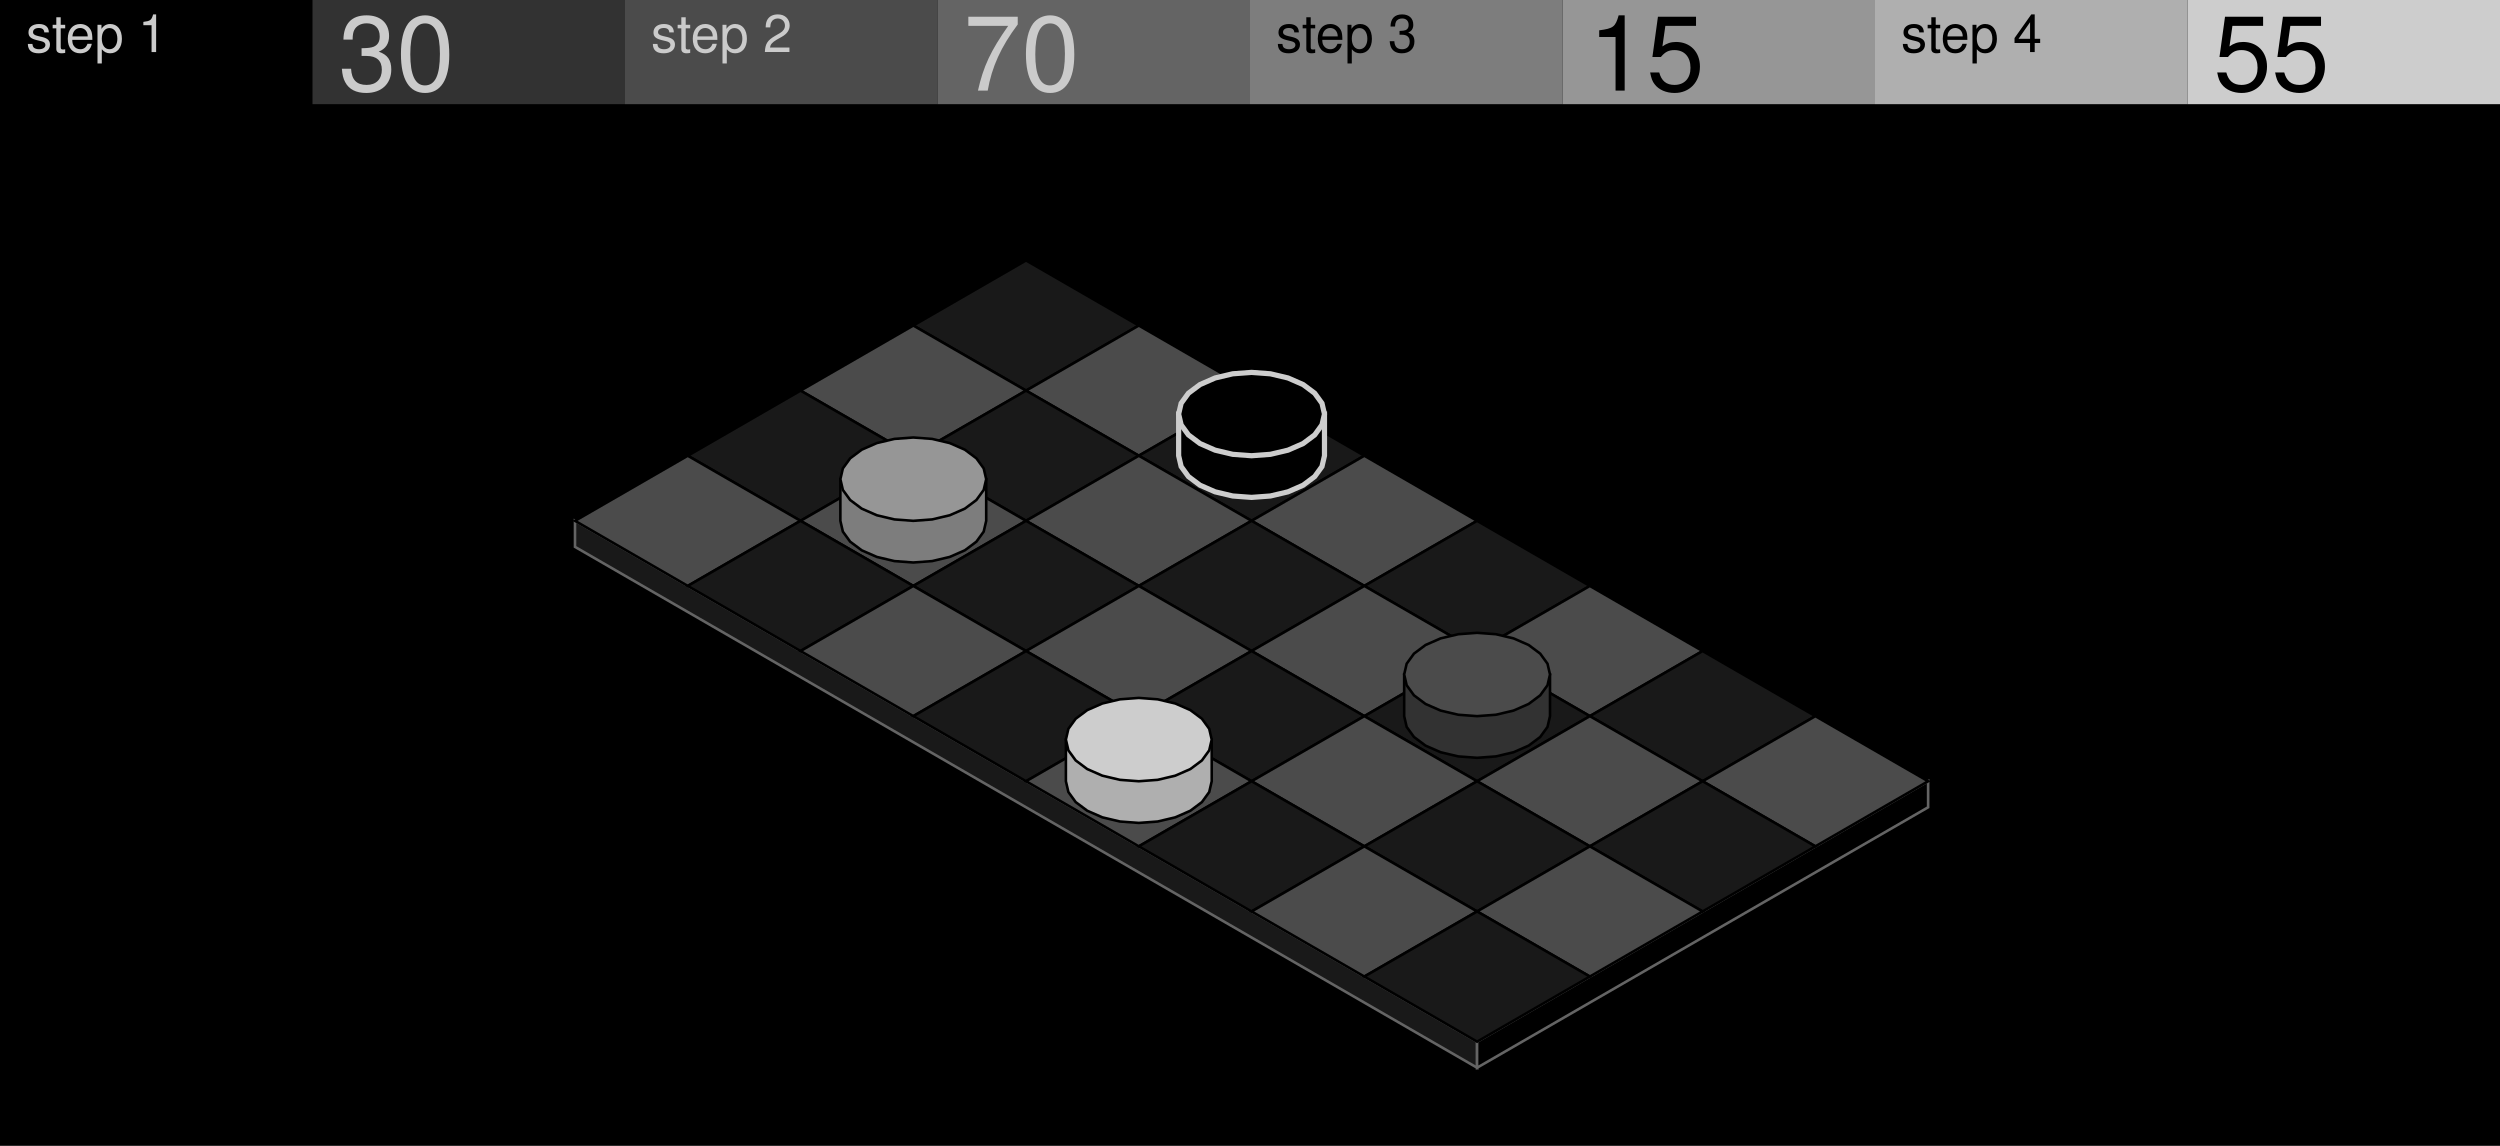
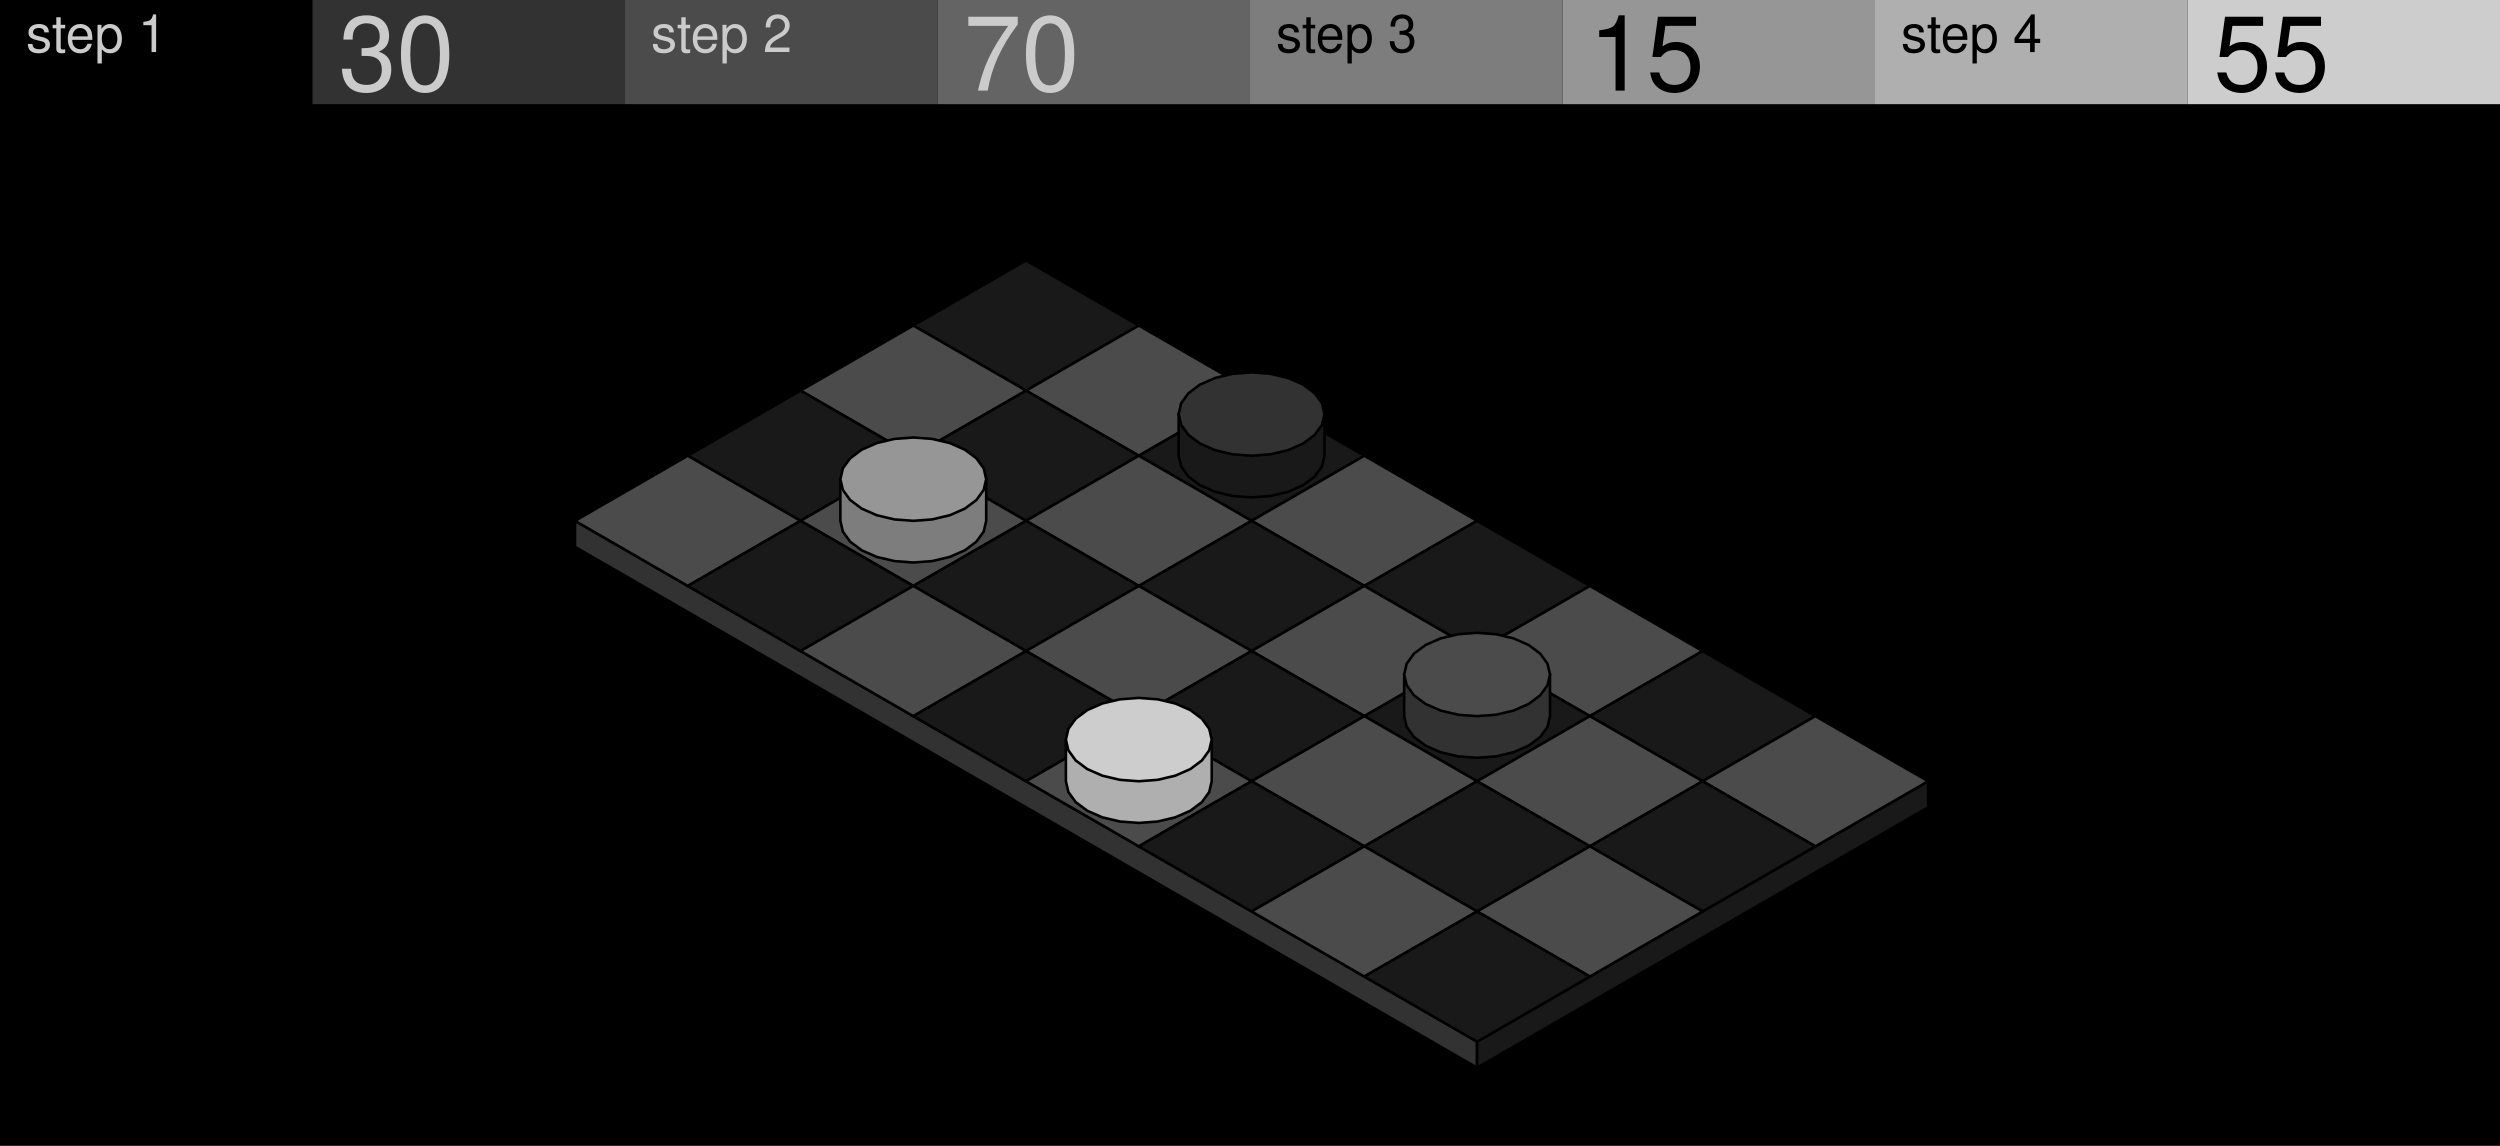
<svg xmlns="http://www.w3.org/2000/svg" width="480" height="220" font-family="Helvetica, Arial, sans-serif" viewBox="0 0 480 220" role="img" aria-label="A flat isometric checked board with four round pieces, hollow then dark to light, each on its own lane">
  <path d="M0 0 L480 0 L480 220 L0 220 Z" fill="#000000" />
  <path d="M0 0 L60 0 L60 20 L0 20 Z" fill="#000000" />
  <path d="M60 0 L120 0 L120 20 L60 20 Z" fill="#323232" />
  <path d="M120 0 L180 0 L180 20 L120 20 Z" fill="#4B4B4B" />
  <path d="M180 0 L240 0 L240 20 L180 20 Z" fill="#646464" />
  <path d="M240 0 L300 0 L300 20 L240 20 Z" fill="#7D7D7D" />
  <path d="M300 0 L360 0 L360 20 L300 20 Z" fill="#969696" />
  <path d="M360 0 L420 0 L420 20 L360 20 Z" fill="#AFAFAF" />
  <path d="M420 0 L480 0 L480 20 L420 20 Z" fill="#CDCDCD" />
  <text x="5" y="10" font-size="10" fill="#CBCBCB">step 1</text>
  <text x="65" y="17.4" font-size="20" fill="#CBCBCB">30</text>
  <text x="125" y="10" font-size="10" fill="#CBCBCB">step 2</text>
  <text x="185" y="17.4" font-size="20" fill="#CBCBCB">70</text>
  <text x="245" y="10" font-size="10" fill="#000000">step 3</text>
  <text x="305" y="17.4" font-size="20" fill="#000000">15</text>
  <text x="365" y="10" font-size="10" fill="#000000">step 4</text>
  <text x="425" y="17.4" font-size="20" fill="#000000">55</text>
-   <path d="M110.4 100 L283.6 200 L283.6 205 L110.4 105 Z" fill="#191919" stroke="#646464" stroke-width="0.5" />
-   <path d="M370.2 150 L283.6 200 L283.6 205 L370.2 155 Z" fill="#000000" stroke="#646464" stroke-width="0.5" />
+   <path d="M110.4 100 L283.6 200 L283.6 205 L110.4 105 Z" fill="#323232" stroke="#000000" stroke-width="0.5" />
+   <path d="M370.2 150 L283.6 200 L283.6 205 L370.2 155 Z" fill="#191919" stroke="#000000" stroke-width="0.5" />
  <path d="M197 50 L218.65 62.5 L197 75 L175.35 62.5 Z" fill="#191919" stroke="#000000" stroke-width="0.5" />
  <path d="M175.35 62.5 L197 75 L175.35 87.5 L153.7 75 Z" fill="#4B4B4B" stroke="#000000" stroke-width="0.5" />
  <path d="M153.7 75 L175.35 87.5 L153.7 100 L132.05 87.5 Z" fill="#191919" stroke="#000000" stroke-width="0.5" />
  <path d="M132.05 87.5 L153.7 100 L132.05 112.5 L110.4 100 Z" fill="#4B4B4B" stroke="#000000" stroke-width="0.5" />
  <path d="M218.65 62.5 L240.3 75 L218.65 87.5 L197 75 Z" fill="#4B4B4B" stroke="#000000" stroke-width="0.5" />
  <path d="M197 75 L218.65 87.5 L197 100 L175.35 87.5 Z" fill="#191919" stroke="#000000" stroke-width="0.5" />
  <path d="M175.35 87.5 L197 100 L175.35 112.5 L153.7 100 Z" fill="#4B4B4B" stroke="#000000" stroke-width="0.5" />
  <path d="M153.7 100 L175.35 112.5 L153.7 125 L132.05 112.5 Z" fill="#191919" stroke="#000000" stroke-width="0.5" />
  <path d="M240.3 75 L261.95 87.5 L240.3 100 L218.65 87.5 Z" fill="#191919" stroke="#000000" stroke-width="0.5" />
  <path d="M218.65 87.5 L240.3 100 L218.65 112.5 L197 100 Z" fill="#4B4B4B" stroke="#000000" stroke-width="0.5" />
  <path d="M197 100 L218.65 112.5 L197 125 L175.35 112.5 Z" fill="#191919" stroke="#000000" stroke-width="0.5" />
  <path d="M175.35 112.5 L197 125 L175.35 137.5 L153.7 125 Z" fill="#4B4B4B" stroke="#000000" stroke-width="0.5" />
  <path d="M261.95 87.5 L283.6 100 L261.95 112.5 L240.3 100 Z" fill="#4B4B4B" stroke="#000000" stroke-width="0.5" />
  <path d="M240.3 100 L261.95 112.5 L240.3 125 L218.65 112.5 Z" fill="#191919" stroke="#000000" stroke-width="0.5" />
  <path d="M218.65 112.5 L240.3 125 L218.65 137.5 L197 125 Z" fill="#4B4B4B" stroke="#000000" stroke-width="0.5" />
  <path d="M197 125 L218.65 137.5 L197 150 L175.35 137.5 Z" fill="#191919" stroke="#000000" stroke-width="0.5" />
  <path d="M283.6 100 L305.25 112.5 L283.6 125 L261.95 112.5 Z" fill="#191919" stroke="#000000" stroke-width="0.5" />
  <path d="M261.95 112.5 L283.6 125 L261.95 137.5 L240.3 125 Z" fill="#4B4B4B" stroke="#000000" stroke-width="0.5" />
  <path d="M240.3 125 L261.95 137.5 L240.3 150 L218.65 137.5 Z" fill="#191919" stroke="#000000" stroke-width="0.5" />
  <path d="M218.65 137.5 L240.3 150 L218.65 162.5 L197 150 Z" fill="#4B4B4B" stroke="#000000" stroke-width="0.5" />
  <path d="M305.25 112.5 L326.9 125 L305.25 137.5 L283.6 125 Z" fill="#4B4B4B" stroke="#000000" stroke-width="0.5" />
  <path d="M283.6 125 L305.25 137.5 L283.6 150 L261.95 137.5 Z" fill="#191919" stroke="#000000" stroke-width="0.5" />
  <path d="M261.95 137.5 L283.6 150 L261.95 162.5 L240.3 150 Z" fill="#4B4B4B" stroke="#000000" stroke-width="0.5" />
  <path d="M240.3 150 L261.95 162.5 L240.3 175 L218.65 162.5 Z" fill="#191919" stroke="#000000" stroke-width="0.5" />
  <path d="M326.9 125 L348.55 137.5 L326.9 150 L305.25 137.5 Z" fill="#191919" stroke="#000000" stroke-width="0.5" />
  <path d="M305.25 137.5 L326.9 150 L305.25 162.5 L283.6 150 Z" fill="#4B4B4B" stroke="#000000" stroke-width="0.5" />
  <path d="M283.6 150 L305.25 162.5 L283.6 175 L261.95 162.5 Z" fill="#191919" stroke="#000000" stroke-width="0.5" />
  <path d="M261.95 162.5 L283.6 175 L261.95 187.5 L240.3 175 Z" fill="#4B4B4B" stroke="#000000" stroke-width="0.5" />
  <path d="M348.55 137.5 L370.2 150 L348.55 162.5 L326.9 150 Z" fill="#4B4B4B" stroke="#000000" stroke-width="0.5" />
  <path d="M326.9 150 L348.55 162.5 L326.9 175 L305.25 162.5 Z" fill="#191919" stroke="#000000" stroke-width="0.5" />
  <path d="M305.25 162.5 L326.9 175 L305.25 187.5 L283.6 175 Z" fill="#4B4B4B" stroke="#000000" stroke-width="0.5" />
  <path d="M283.6 175 L305.25 187.5 L283.6 200 L261.95 187.5 Z" fill="#191919" stroke="#000000" stroke-width="0.5" />
-   <path d="M226.3 79.5 L226.3 87.5 L226.78 89.57 L228.18 91.5 L230.4 93.16 L233.3 94.43 L236.68 95.23 L240.3 95.5 L243.92 95.23 L247.3 94.43 L250.2 93.16 L252.42 91.5 L253.82 89.57 L254.3 87.5 L254.3 79.5 Z" fill="#000000" stroke="#CDCDCD" stroke-width="1" />
-   <path d="M254.3 79.5 L253.82 81.57 L252.42 83.5 L250.2 85.16 L247.3 86.43 L243.92 87.23 L240.3 87.5 L236.68 87.23 L233.3 86.43 L230.4 85.16 L228.18 83.5 L226.78 81.57 L226.3 79.5 L226.78 77.43 L228.18 75.5 L230.4 73.84 L233.3 72.57 L236.68 71.77 L240.3 71.5 L243.92 71.77 L247.3 72.57 L250.2 73.84 L252.42 75.5 L253.82 77.43 Z" fill="#000000" stroke="#CDCDCD" stroke-width="1" />
+   <path d="M226.3 79.5 L226.3 87.5 L226.78 89.57 L228.18 91.5 L230.4 93.16 L233.3 94.43 L236.68 95.23 L240.3 95.5 L243.92 95.23 L247.3 94.43 L250.2 93.16 L252.42 91.5 L253.82 89.57 L254.3 87.5 L254.3 79.5 Z" fill="#191919" stroke="#000000" stroke-width="0.5" />
+   <path d="M254.3 79.5 L253.82 81.57 L252.42 83.5 L250.2 85.16 L247.3 86.43 L243.92 87.23 L240.3 87.5 L236.68 87.23 L233.3 86.43 L230.4 85.16 L228.18 83.5 L226.78 81.57 L226.3 79.5 L226.78 77.43 L228.18 75.5 L230.4 73.84 L233.3 72.57 L236.68 71.77 L240.3 71.5 L243.92 71.77 L247.3 72.57 L250.2 73.84 L252.42 75.5 L253.82 77.43 Z" fill="#323232" stroke="#000000" stroke-width="0.5" />
  <path d="M269.6 129.5 L269.6 137.5 L270.08 139.57 L271.48 141.5 L273.7 143.16 L276.6 144.43 L279.98 145.23 L283.6 145.5 L287.22 145.23 L290.6 144.43 L293.5 143.16 L295.72 141.5 L297.12 139.57 L297.6 137.5 L297.6 129.5 Z" fill="#323232" stroke="#000000" stroke-width="0.5" />
  <path d="M297.6 129.5 L297.12 131.57 L295.72 133.5 L293.5 135.16 L290.6 136.43 L287.22 137.23 L283.6 137.5 L279.98 137.23 L276.6 136.43 L273.7 135.16 L271.48 133.5 L270.08 131.57 L269.6 129.5 L270.08 127.43 L271.48 125.5 L273.7 123.84 L276.6 122.57 L279.98 121.77 L283.6 121.5 L287.22 121.77 L290.6 122.57 L293.5 123.84 L295.72 125.5 L297.12 127.43 Z" fill="#4B4B4B" stroke="#000000" stroke-width="0.5" />
  <path d="M161.35 92 L161.35 100 L161.83 102.07 L163.23 104 L165.45 105.66 L168.35 106.93 L171.73 107.73 L175.35 108 L178.97 107.73 L182.35 106.93 L185.25 105.66 L187.47 104 L188.87 102.07 L189.35 100 L189.35 92 Z" fill="#7D7D7D" stroke="#000000" stroke-width="0.5" />
  <path d="M189.35 92 L188.87 94.07 L187.47 96 L185.25 97.66 L182.35 98.93 L178.97 99.73 L175.35 100 L171.73 99.73 L168.35 98.93 L165.45 97.66 L163.23 96 L161.83 94.07 L161.35 92 L161.83 89.93 L163.23 88 L165.45 86.34 L168.35 85.07 L171.73 84.27 L175.35 84 L178.97 84.27 L182.35 85.07 L185.25 86.34 L187.47 88 L188.87 89.93 Z" fill="#969696" stroke="#000000" stroke-width="0.5" />
  <path d="M204.65 142 L204.65 150 L205.13 152.07 L206.53 154 L208.75 155.66 L211.65 156.93 L215.03 157.73 L218.65 158 L222.27 157.73 L225.65 156.93 L228.55 155.66 L230.77 154 L232.17 152.07 L232.65 150 L232.65 142 Z" fill="#AFAFAF" stroke="#000000" stroke-width="0.5" />
  <path d="M232.65 142 L232.17 144.07 L230.77 146 L228.55 147.66 L225.65 148.93 L222.27 149.73 L218.65 150 L215.03 149.73 L211.65 148.93 L208.75 147.66 L206.53 146 L205.13 144.07 L204.65 142 L205.13 139.93 L206.53 138 L208.75 136.34 L211.65 135.07 L215.03 134.27 L218.65 134 L222.27 134.27 L225.65 135.07 L228.55 136.34 L230.77 138 L232.17 139.93 Z" fill="#CDCDCD" stroke="#000000" stroke-width="0.5" />
</svg>
